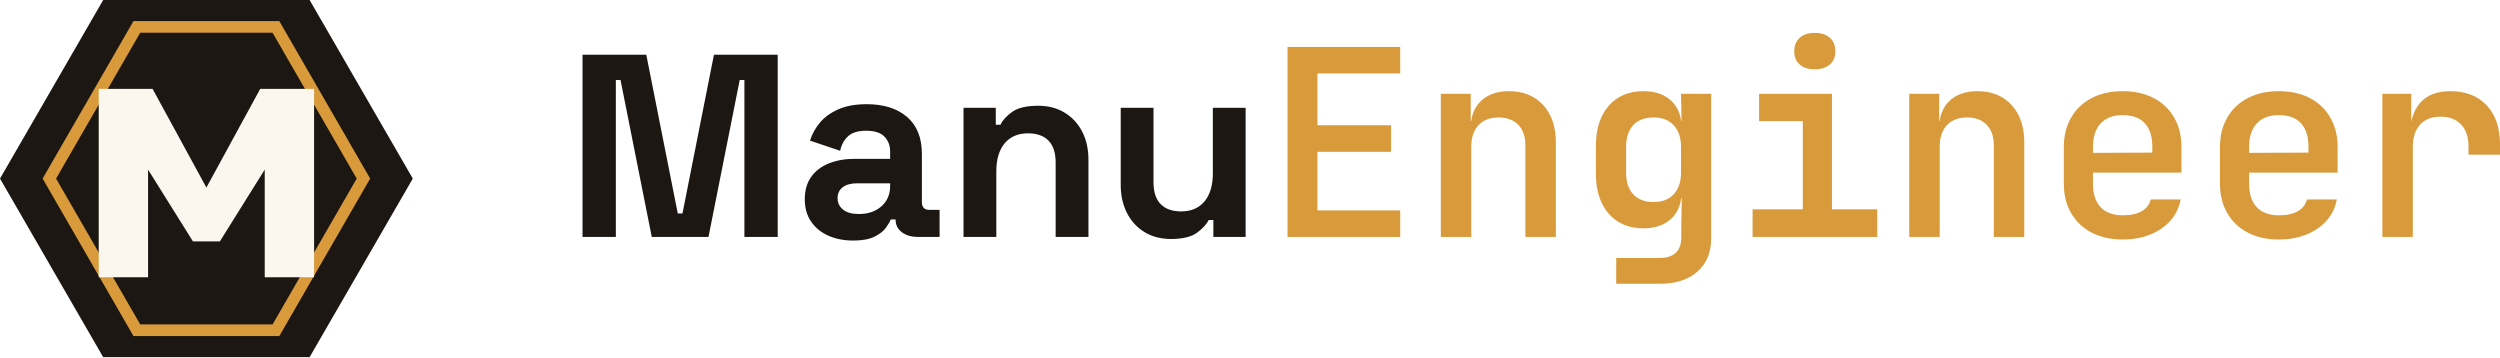
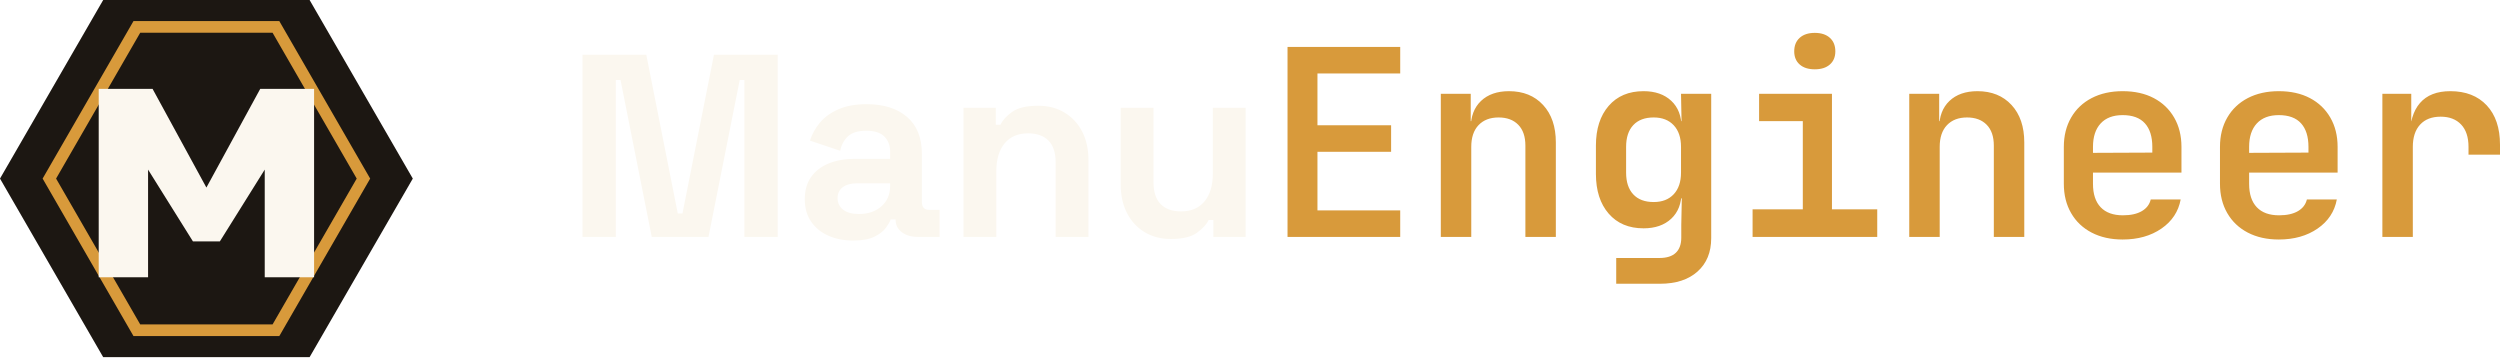
<svg xmlns="http://www.w3.org/2000/svg" viewBox="0 0 557.172 79.6" width="1114.344" height="159.2" role="img" aria-label="ManuEngineer logo" version="1.1" id="svg5">
  <defs id="defs5" />
  <g transform="translate(-4,-10.2)" id="g2">
    <polygon points="27,89.8 4,50 27,10.2 73,10.2 96,50 73,89.8 " fill="#1c1712" id="polygon1" />
    <polygon points="34.5,83.8 15,50 34.5,16.2 65.5,16.2 85,50 65.5,83.8 " fill="none" stroke="#d89a3b" stroke-width="2.6" id="polygon2" />
    <path d="M 26,72 V 30 H 38 L 50,52 62,30 H 74 V 72 H 63 V 48 L 53,64 H 47 L 37,48 v 24 z" fill="#fbf7ef" id="path2" />
  </g>
-   <path d="m 137.252,52.8 h -7.424 V 12.2 h 14.21 l 7.018,35.38 h 1.044 l 7.018,-35.38 h 14.21 v 40.6 h -7.424 V 17.826 H 164.86 L 157.9,52.8 h -12.644 l -6.96,-34.974 h -1.044 z m 52.896,0.812 v 0 q -3.074,0 -5.51,-1.073 -2.436,-1.073 -3.857,-3.132 -1.421,-2.059 -1.421,-5.017 v 0 q 0,-2.958 1.421,-4.959 1.421,-2.001 3.944,-3.016 2.523,-1.015 5.771,-1.015 v 0 h 7.888 v -1.624 q 0,-2.03 -1.276,-3.335 -1.276,-1.305 -4.06,-1.305 v 0 q -2.726,0 -4.06,1.247 -1.334,1.247 -1.74,3.219 v 0 L 180.52,31.34 q 0.696,-2.204 2.233,-4.031 1.537,-1.827 4.118,-2.958 2.581,-1.131 6.293,-1.131 v 0 q 5.684,0 8.99,2.842 3.306,2.842 3.306,8.236 v 0 10.73 q 0,1.74 1.624,1.74 v 0 h 2.32 V 52.8 h -4.872 q -2.146,0 -3.538,-1.044 -1.392,-1.044 -1.392,-2.784 v 0 -0.058 H 198.5 q -0.232,0.696 -1.044,1.827 -0.812,1.131 -2.552,2.001 -1.74,0.87 -4.756,0.87 z m 1.276,-5.916 v 0 q 3.074,0 5.017,-1.711 1.943,-1.711 1.943,-4.553 v 0 -0.58 h -7.366 q -2.03,0 -3.19,0.87 -1.16,0.87 -1.16,2.436 v 0 q 0,1.566 1.218,2.552 1.218,0.986 3.538,0.986 z M 222.048,52.8 H 214.74 V 24.032 h 7.192 v 3.77 h 1.044 q 0.696,-1.508 2.61,-2.871 1.914,-1.363 5.8,-1.363 v 0 q 3.364,0 5.887,1.537 2.523,1.537 3.915,4.234 1.392,2.697 1.392,6.293 v 0 17.168 h -7.308 V 36.212 q 0,-3.248 -1.595,-4.872 -1.595,-1.624 -4.553,-1.624 v 0 q -3.364,0 -5.22,2.233 -1.856,2.233 -1.856,6.235 v 0 z m 38.918,0.464 v 0 q -3.364,0 -5.887,-1.537 -2.523,-1.537 -3.915,-4.263 -1.392,-2.726 -1.392,-6.264 v 0 -17.168 h 7.308 V 40.62 q 0,3.248 1.595,4.872 1.595,1.624 4.553,1.624 v 0 q 3.364,0 5.22,-2.233 1.856,-2.233 1.856,-6.235 v 0 -14.616 h 7.308 V 52.8 h -7.192 v -3.77 h -1.044 q -0.696,1.45 -2.61,2.842 -1.914,1.392 -5.8,1.392 z" fill="#1c1712" id="path3" />
+   <path d="m 137.252,52.8 h -7.424 V 12.2 h 14.21 l 7.018,35.38 h 1.044 l 7.018,-35.38 h 14.21 v 40.6 h -7.424 V 17.826 H 164.86 L 157.9,52.8 h -12.644 l -6.96,-34.974 h -1.044 z m 52.896,0.812 v 0 q -3.074,0 -5.51,-1.073 -2.436,-1.073 -3.857,-3.132 -1.421,-2.059 -1.421,-5.017 v 0 q 0,-2.958 1.421,-4.959 1.421,-2.001 3.944,-3.016 2.523,-1.015 5.771,-1.015 v 0 h 7.888 v -1.624 q 0,-2.03 -1.276,-3.335 -1.276,-1.305 -4.06,-1.305 v 0 q -2.726,0 -4.06,1.247 -1.334,1.247 -1.74,3.219 v 0 L 180.52,31.34 q 0.696,-2.204 2.233,-4.031 1.537,-1.827 4.118,-2.958 2.581,-1.131 6.293,-1.131 v 0 q 5.684,0 8.99,2.842 3.306,2.842 3.306,8.236 v 0 10.73 q 0,1.74 1.624,1.74 v 0 h 2.32 V 52.8 h -4.872 q -2.146,0 -3.538,-1.044 -1.392,-1.044 -1.392,-2.784 v 0 -0.058 H 198.5 q -0.232,0.696 -1.044,1.827 -0.812,1.131 -2.552,2.001 -1.74,0.87 -4.756,0.87 z m 1.276,-5.916 v 0 q 3.074,0 5.017,-1.711 1.943,-1.711 1.943,-4.553 v 0 -0.58 h -7.366 q -2.03,0 -3.19,0.87 -1.16,0.87 -1.16,2.436 v 0 q 0,1.566 1.218,2.552 1.218,0.986 3.538,0.986 z M 222.048,52.8 H 214.74 V 24.032 h 7.192 v 3.77 h 1.044 q 0.696,-1.508 2.61,-2.871 1.914,-1.363 5.8,-1.363 v 0 q 3.364,0 5.887,1.537 2.523,1.537 3.915,4.234 1.392,2.697 1.392,6.293 v 0 17.168 h -7.308 V 36.212 q 0,-3.248 -1.595,-4.872 -1.595,-1.624 -4.553,-1.624 v 0 q -3.364,0 -5.22,2.233 -1.856,2.233 -1.856,6.235 v 0 z m 38.918,0.464 v 0 q -3.364,0 -5.887,-1.537 -2.523,-1.537 -3.915,-4.263 -1.392,-2.726 -1.392,-6.264 v 0 -17.168 h 7.308 V 40.62 q 0,3.248 1.595,4.872 1.595,1.624 4.553,1.624 v 0 q 3.364,0 5.22,-2.233 1.856,-2.233 1.856,-6.235 v 0 -14.616 h 7.308 V 52.8 h -7.192 v -3.77 h -1.044 q -0.696,1.45 -2.61,2.842 -1.914,1.392 -5.8,1.392 z" fill="#fbf7ef" id="path3" />
  <path d="M 312.064,52.8 H 286.95 V 10.46 h 25.114 v 5.916 H 293.62 v 11.542 h 16.414 v 5.916 H 293.62 v 13.05 h 18.444 z m 15.834,0 h -6.786 V 20.9 h 6.67 v 6.09 h 1.74 l -1.74,1.566 q 0,-3.886 2.291,-6.061 2.291,-2.175 6.235,-2.175 v 0 q 4.756,0 7.598,3.074 2.842,3.074 2.842,8.352 v 0 21.054 h -6.786 V 32.442 q 0,-3.016 -1.595,-4.64 -1.595,-1.624 -4.379,-1.624 v 0 q -2.842,0 -4.466,1.711 -1.624,1.711 -1.624,4.843 v 0 z m 42.05,10.44 h -9.744 v -5.742 h 9.628 q 2.436,0 3.654,-1.16 1.218,-1.16 1.218,-3.364 v 0 -2.842 l 0.116,-5.916 h -1.508 l 1.45,-1.392 q 0,3.77 -2.291,5.916 -2.291,2.146 -6.177,2.146 v 0 q -4.93,0 -7.772,-3.277 -2.842,-3.277 -2.842,-8.845 v 0 -6.322 q 0,-5.568 2.842,-8.845 2.842,-3.277 7.772,-3.277 v 0 q 3.886,0 6.177,2.146 2.291,2.146 2.291,5.916 v 0 l -1.45,-1.392 h 1.45 l -0.116,-6.09 h 6.728 v 32.19 q 0,4.698 -3.045,7.424 -3.045,2.726 -8.381,2.726 z m -1.392,-18.212 v 0 q 2.842,0 4.466,-1.74 1.624,-1.74 1.624,-4.814 v 0 -5.742 q 0,-3.074 -1.624,-4.814 -1.624,-1.74 -4.466,-1.74 v 0 q -2.958,0 -4.553,1.711 -1.595,1.711 -1.595,4.843 v 0 5.742 q 0,3.132 1.595,4.843 1.595,1.711 4.553,1.711 z M 418.378,52.8 H 390.596 V 46.652 H 401.79 V 26.99 h -9.744 V 20.9 h 16.24 v 25.752 h 10.092 z m -13.92,-37.352 v 0 q -2.146,0 -3.364,-1.073 -1.218,-1.073 -1.218,-2.929 v 0 q 0,-1.914 1.218,-3.016 1.218,-1.102 3.364,-1.102 v 0 q 2.146,0 3.364,1.102 1.218,1.102 1.218,3.016 v 0 q 0,1.856 -1.218,2.929 -1.218,1.073 -3.364,1.073 z m 27.84,37.352 h -6.786 V 20.9 h 6.67 v 6.09 h 1.74 l -1.74,1.566 q 0,-3.886 2.291,-6.061 2.291,-2.175 6.235,-2.175 v 0 q 4.756,0 7.598,3.074 2.842,3.074 2.842,8.352 v 0 21.054 h -6.786 V 32.442 q 0,-3.016 -1.595,-4.64 -1.595,-1.624 -4.379,-1.624 v 0 q -2.842,0 -4.466,1.711 -1.624,1.711 -1.624,4.843 v 0 z m 40.774,0.58 v 0 q -3.944,0 -6.902,-1.537 -2.958,-1.537 -4.582,-4.35 -1.624,-2.813 -1.624,-6.525 v 0 -8.236 q 0,-3.712 1.624,-6.525 1.624,-2.813 4.582,-4.35 2.958,-1.537 6.902,-1.537 v 0 q 4.002,0 6.931,1.537 2.929,1.537 4.553,4.35 1.624,2.813 1.624,6.525 v 0 5.742 h -19.72 v 2.494 q 0,3.422 1.711,5.22 1.711,1.798 4.959,1.798 v 0 q 2.61,0 4.205,-0.928 1.595,-0.928 2.001,-2.61 v 0 h 6.67 q -0.754,4.06 -4.292,6.496 -3.538,2.436 -8.642,2.436 z m 7.076,-19.372 -0.464,0.522 v -1.798 q 0,-3.422 -1.653,-5.249 -1.653,-1.827 -4.959,-1.827 v 0 q -3.19,0 -4.901,1.856 -1.711,1.856 -1.711,5.22 v 0 1.334 z m 27.724,19.372 v 0 q -3.944,0 -6.902,-1.537 -2.958,-1.537 -4.582,-4.35 -1.624,-2.813 -1.624,-6.525 v 0 -8.236 q 0,-3.712 1.624,-6.525 1.624,-2.813 4.582,-4.35 2.958,-1.537 6.902,-1.537 v 0 q 4.002,0 6.931,1.537 2.929,1.537 4.553,4.35 1.624,2.813 1.624,6.525 v 0 5.742 h -19.72 v 2.494 q 0,3.422 1.711,5.22 1.711,1.798 4.959,1.798 v 0 q 2.61,0 4.205,-0.928 1.595,-0.928 2.001,-2.61 v 0 h 6.67 q -0.754,4.06 -4.292,6.496 -3.538,2.436 -8.642,2.436 z m 7.076,-19.372 -0.464,0.522 v -1.798 q 0,-3.422 -1.653,-5.249 -1.653,-1.827 -4.959,-1.827 v 0 q -3.19,0 -4.901,1.856 -1.711,1.856 -1.711,5.22 v 0 1.334 z M 537.742,52.8 h -6.786 V 20.9 h 6.438 v 6.09 h 1.682 l -2.03,3.77 q 0,-5.162 2.291,-7.801 2.291,-2.639 6.757,-2.639 v 0 q 5.162,0 8.12,3.161 2.958,3.161 2.958,8.787 v 0 2.204 h -7.018 v -1.74 q 0,-3.248 -1.653,-4.988 -1.653,-1.74 -4.553,-1.74 v 0 q -2.958,0 -4.582,1.769 -1.624,1.769 -1.624,4.959 v 0 z" fill="#d89a3b" id="path4" />
  <path d="m 132.069,78.8 h -3.016 v -9.49 h 2.847 q 1.365,0 2.158,0.65 0.793,0.65 0.793,1.794 v 0 q 0,0.637 -0.286,1.112 -0.286,0.474 -0.78,0.734 -0.494,0.26 -1.131,0.26 v 0 -0.091 q 0.702,-0.013 1.241,0.26 0.54,0.273 0.852,0.806 0.312,0.533 0.312,1.274 v 0 q 0,0.819 -0.364,1.43 -0.364,0.611 -1.034,0.936 -0.669,0.325 -1.592,0.325 z m -1.547,-4.303 v 3.016 h 1.443 q 0.728,0 1.157,-0.39 0.429,-0.39 0.429,-1.079 v 0 q 0,-0.702 -0.429,-1.124 -0.429,-0.423 -1.157,-0.423 v 0 z m 0,-3.9 v 2.652 h 1.365 q 0.676,0 1.06,-0.358 0.383,-0.357 0.383,-0.968 v 0 q 0,-0.624 -0.383,-0.975 -0.384,-0.351 -1.047,-0.351 v 0 z m 9.178,8.333 v 0 q -1.378,0 -2.138,-0.754 -0.761,-0.754 -0.761,-2.054 v 0 -6.812 h 1.508 v 6.799 q 0,0.702 0.351,1.098 0.351,0.397 1.04,0.397 v 0 q 0.676,0 1.034,-0.397 0.357,-0.396 0.357,-1.098 v 0 -6.799 h 1.508 v 6.812 q 0,1.3 -0.754,2.054 -0.754,0.754 -2.145,0.754 z m 10.478,-0.13 h -5.356 v -1.339 h 1.911 v -6.812 h -1.911 V 69.31 h 5.356 v 1.339 h -1.911 v 6.812 h 1.911 z m 8.203,0 h -5.603 v -9.49 h 1.521 v 8.086 h 4.082 z m 4.576,0 h -2.73 v -9.49 h 2.73 q 0.962,0 1.658,0.364 0.695,0.364 1.085,1.02 0.39,0.657 0.39,1.554 v 0 3.601 q 0,0.897 -0.39,1.56 -0.39,0.663 -1.085,1.027 -0.696,0.364 -1.658,0.364 z m -1.209,-8.099 v 6.708 h 1.209 q 0.754,0 1.183,-0.416 0.429,-0.416 0.429,-1.144 v 0 -3.601 q 0,-0.715 -0.429,-1.131 -0.429,-0.416 -1.183,-0.416 v 0 z m 16.952,4.771 v 0 q -0.546,0 -0.864,-0.319 -0.319,-0.318 -0.319,-0.851 v 0 q 0,-0.546 0.319,-0.871 0.318,-0.325 0.864,-0.325 v 0 q 0.546,0 0.865,0.325 0.318,0.325 0.318,0.871 v 0 q 0,0.533 -0.318,0.851 -0.319,0.319 -0.865,0.319 z m 13.923,3.328 h -1.43 v -9.49 h 1.833 l 0.936,3.029 q 0.143,0.442 0.234,0.825 0.091,0.384 0.13,0.566 v 0 q 0.039,-0.182 0.13,-0.566 0.091,-0.383 0.221,-0.825 v 0 l 0.897,-3.029 h 1.833 v 9.49 h -1.43 v -3.068 q 0,-0.637 0.039,-1.391 0.039,-0.754 0.098,-1.521 0.058,-0.767 0.13,-1.462 0.071,-0.696 0.123,-1.203 v 0 l -1.339,4.537 h -1.43 l -1.365,-4.537 q 0.065,0.494 0.13,1.164 0.065,0.669 0.124,1.429 0.058,0.761 0.097,1.528 0.039,0.767 0.039,1.456 v 0 z m 12.389,0 h -5.629 v -9.49 h 5.629 v 1.326 h -4.134 v 2.587 h 3.679 v 1.326 h -3.679 v 2.925 h 4.134 z m 3.042,0 h -1.547 l 2.405,-9.49 h 1.976 l 2.405,9.49 h -1.534 L 211.2,76.447 h -2.6 z m 1.443,-6.253 -0.624,2.652 h 2.041 l -0.598,-2.639 q -0.156,-0.676 -0.266,-1.209 -0.111,-0.533 -0.15,-0.741 v 0 q -0.039,0.208 -0.143,0.734 -0.104,0.527 -0.26,1.203 z m 8.229,6.383 v 0 q -0.962,0 -1.664,-0.325 -0.702,-0.325 -1.085,-0.923 -0.384,-0.598 -0.384,-1.404 v 0 h 1.508 q 0,0.611 0.442,0.962 0.442,0.351 1.209,0.351 v 0 q 0.715,0 1.131,-0.344 0.416,-0.345 0.416,-0.956 v 0 q 0,-0.507 -0.286,-0.877 -0.286,-0.371 -0.819,-0.501 v 0 l -1.144,-0.325 q -1.079,-0.299 -1.664,-1.034 -0.585,-0.734 -0.585,-1.748 v 0 q 0,-0.806 0.358,-1.391 0.357,-0.585 1.014,-0.917 0.656,-0.331 1.553,-0.331 v 0 q 1.352,0 2.145,0.709 0.793,0.708 0.806,1.891 v 0 h -1.521 q 0,-0.585 -0.377,-0.923 -0.377,-0.338 -1.066,-0.338 v 0 q -0.663,0 -1.033,0.319 -0.371,0.318 -0.371,0.877 v 0 q 0,0.52 0.28,0.884 0.279,0.364 0.799,0.52 v 0 l 1.183,0.338 q 1.079,0.286 1.658,1.014 0.578,0.728 0.578,1.781 v 0 q 0,0.806 -0.383,1.411 -0.384,0.604 -1.073,0.942 -0.689,0.338 -1.625,0.338 z m 7.774,0 v 0 q -1.378,0 -2.138,-0.754 -0.761,-0.754 -0.761,-2.054 v 0 -6.812 h 1.508 v 6.799 q 0,0.702 0.351,1.098 0.351,0.397 1.04,0.397 v 0 q 0.676,0 1.034,-0.397 0.357,-0.396 0.357,-1.098 v 0 -6.799 h 1.508 v 6.812 q 0,1.3 -0.754,2.054 -0.754,0.754 -2.145,0.754 z m 6.448,-0.13 h -1.508 v -9.49 h 2.99 q 0.923,0 1.606,0.345 0.682,0.344 1.059,0.974 0.377,0.631 0.377,1.476 v 0 q 0,0.949 -0.481,1.658 -0.481,0.708 -1.3,0.994 v 0 l 1.911,4.043 h -1.703 l -1.703,-3.835 h -1.248 z m 0,-8.151 v 2.977 h 1.482 q 0.689,0 1.099,-0.396 0.409,-0.397 0.409,-1.086 v 0 q 0,-0.689 -0.409,-1.092 -0.41,-0.403 -1.099,-0.403 v 0 z m 12.064,8.151 h -5.629 v -9.49 h 5.629 v 1.326 h -4.134 v 2.587 h 3.679 v 1.326 h -3.679 v 2.925 h 4.134 z M 256.7,75.472 v 0 q -0.546,0 -0.864,-0.319 -0.319,-0.318 -0.319,-0.851 v 0 q 0,-0.546 0.319,-0.871 0.318,-0.325 0.864,-0.325 v 0 q 0.546,0 0.865,0.325 0.318,0.325 0.318,0.871 v 0 q 0,0.533 -0.318,0.851 -0.319,0.319 -0.865,0.319 z m 15.626,3.458 v 0 q -0.962,0 -1.664,-0.325 -0.702,-0.325 -1.085,-0.923 -0.384,-0.598 -0.384,-1.404 v 0 h 1.508 q 0,0.611 0.442,0.962 0.442,0.351 1.209,0.351 v 0 q 0.715,0 1.131,-0.344 0.416,-0.345 0.416,-0.956 v 0 q 0,-0.507 -0.286,-0.877 -0.286,-0.371 -0.819,-0.501 v 0 l -1.144,-0.325 q -1.079,-0.299 -1.664,-1.034 -0.585,-0.734 -0.585,-1.748 v 0 q 0,-0.806 0.358,-1.391 0.357,-0.585 1.014,-0.917 0.656,-0.331 1.553,-0.331 v 0 q 1.352,0 2.145,0.709 0.793,0.708 0.806,1.891 v 0 h -1.521 q 0,-0.585 -0.377,-0.923 -0.377,-0.338 -1.066,-0.338 v 0 q -0.663,0 -1.033,0.319 -0.371,0.318 -0.371,0.877 v 0 q 0,0.52 0.28,0.884 0.279,0.364 0.799,0.52 v 0 l 1.183,0.338 q 1.079,0.286 1.658,1.014 0.578,0.728 0.578,1.781 v 0 q 0,0.806 -0.383,1.411 -0.384,0.604 -1.073,0.942 -0.689,0.338 -1.625,0.338 z m 6.448,-0.13 h -1.521 v -9.49 h 1.521 v 3.874 h 2.652 V 69.31 h 1.521 v 9.49 h -1.521 v -4.212 h -2.652 z m 11.804,0 h -5.356 v -1.339 h 1.911 v -6.812 h -1.911 V 69.31 h 5.356 v 1.339 h -1.911 v 6.812 h 1.911 z m 3.783,0 h -1.521 v -9.49 h 3.146 q 0.936,0 1.625,0.358 0.689,0.357 1.073,1.007 0.383,0.65 0.383,1.534 v 0 q 0,0.858 -0.383,1.515 -0.384,0.656 -1.073,1.014 -0.689,0.357 -1.625,0.357 v 0 h -1.625 z m 0,-8.125 v 3.055 h 1.625 q 0.702,0 1.125,-0.416 0.422,-0.416 0.422,-1.105 v 0 q 0,-0.715 -0.422,-1.125 -0.423,-0.409 -1.125,-0.409 v 0 z" fill="#9a7c4e" id="path5" style="display:none" />
</svg>
